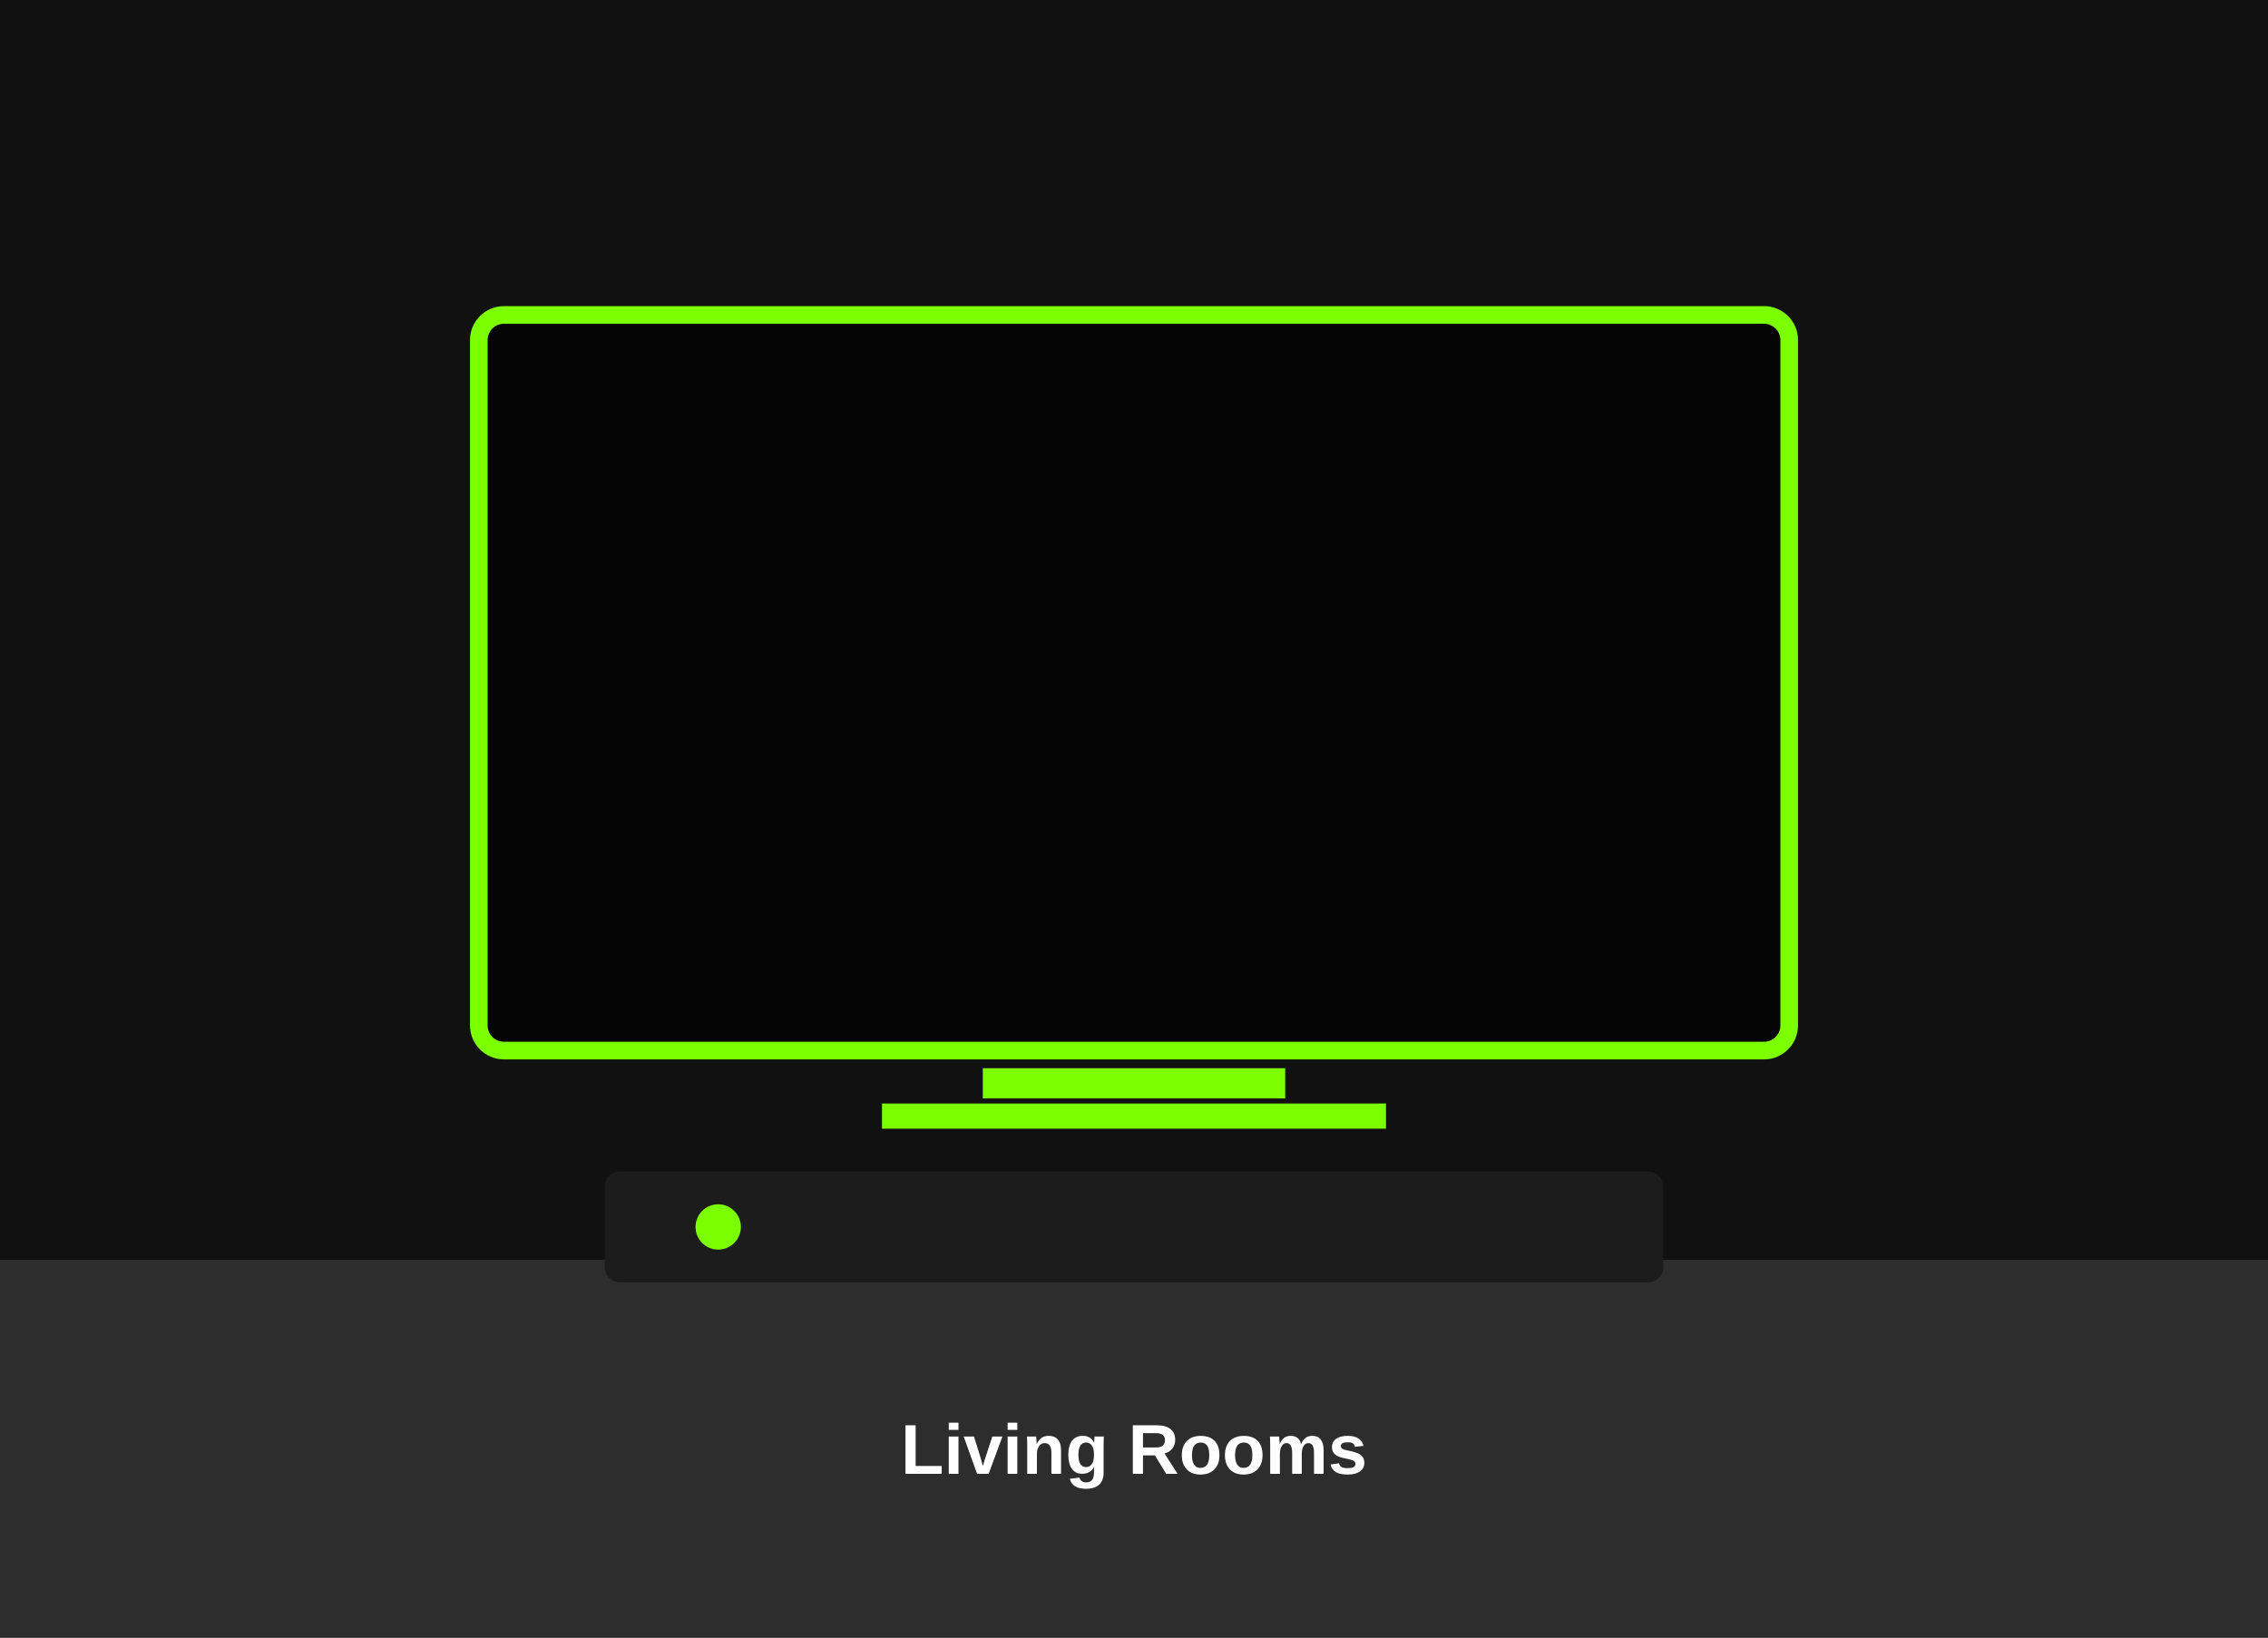
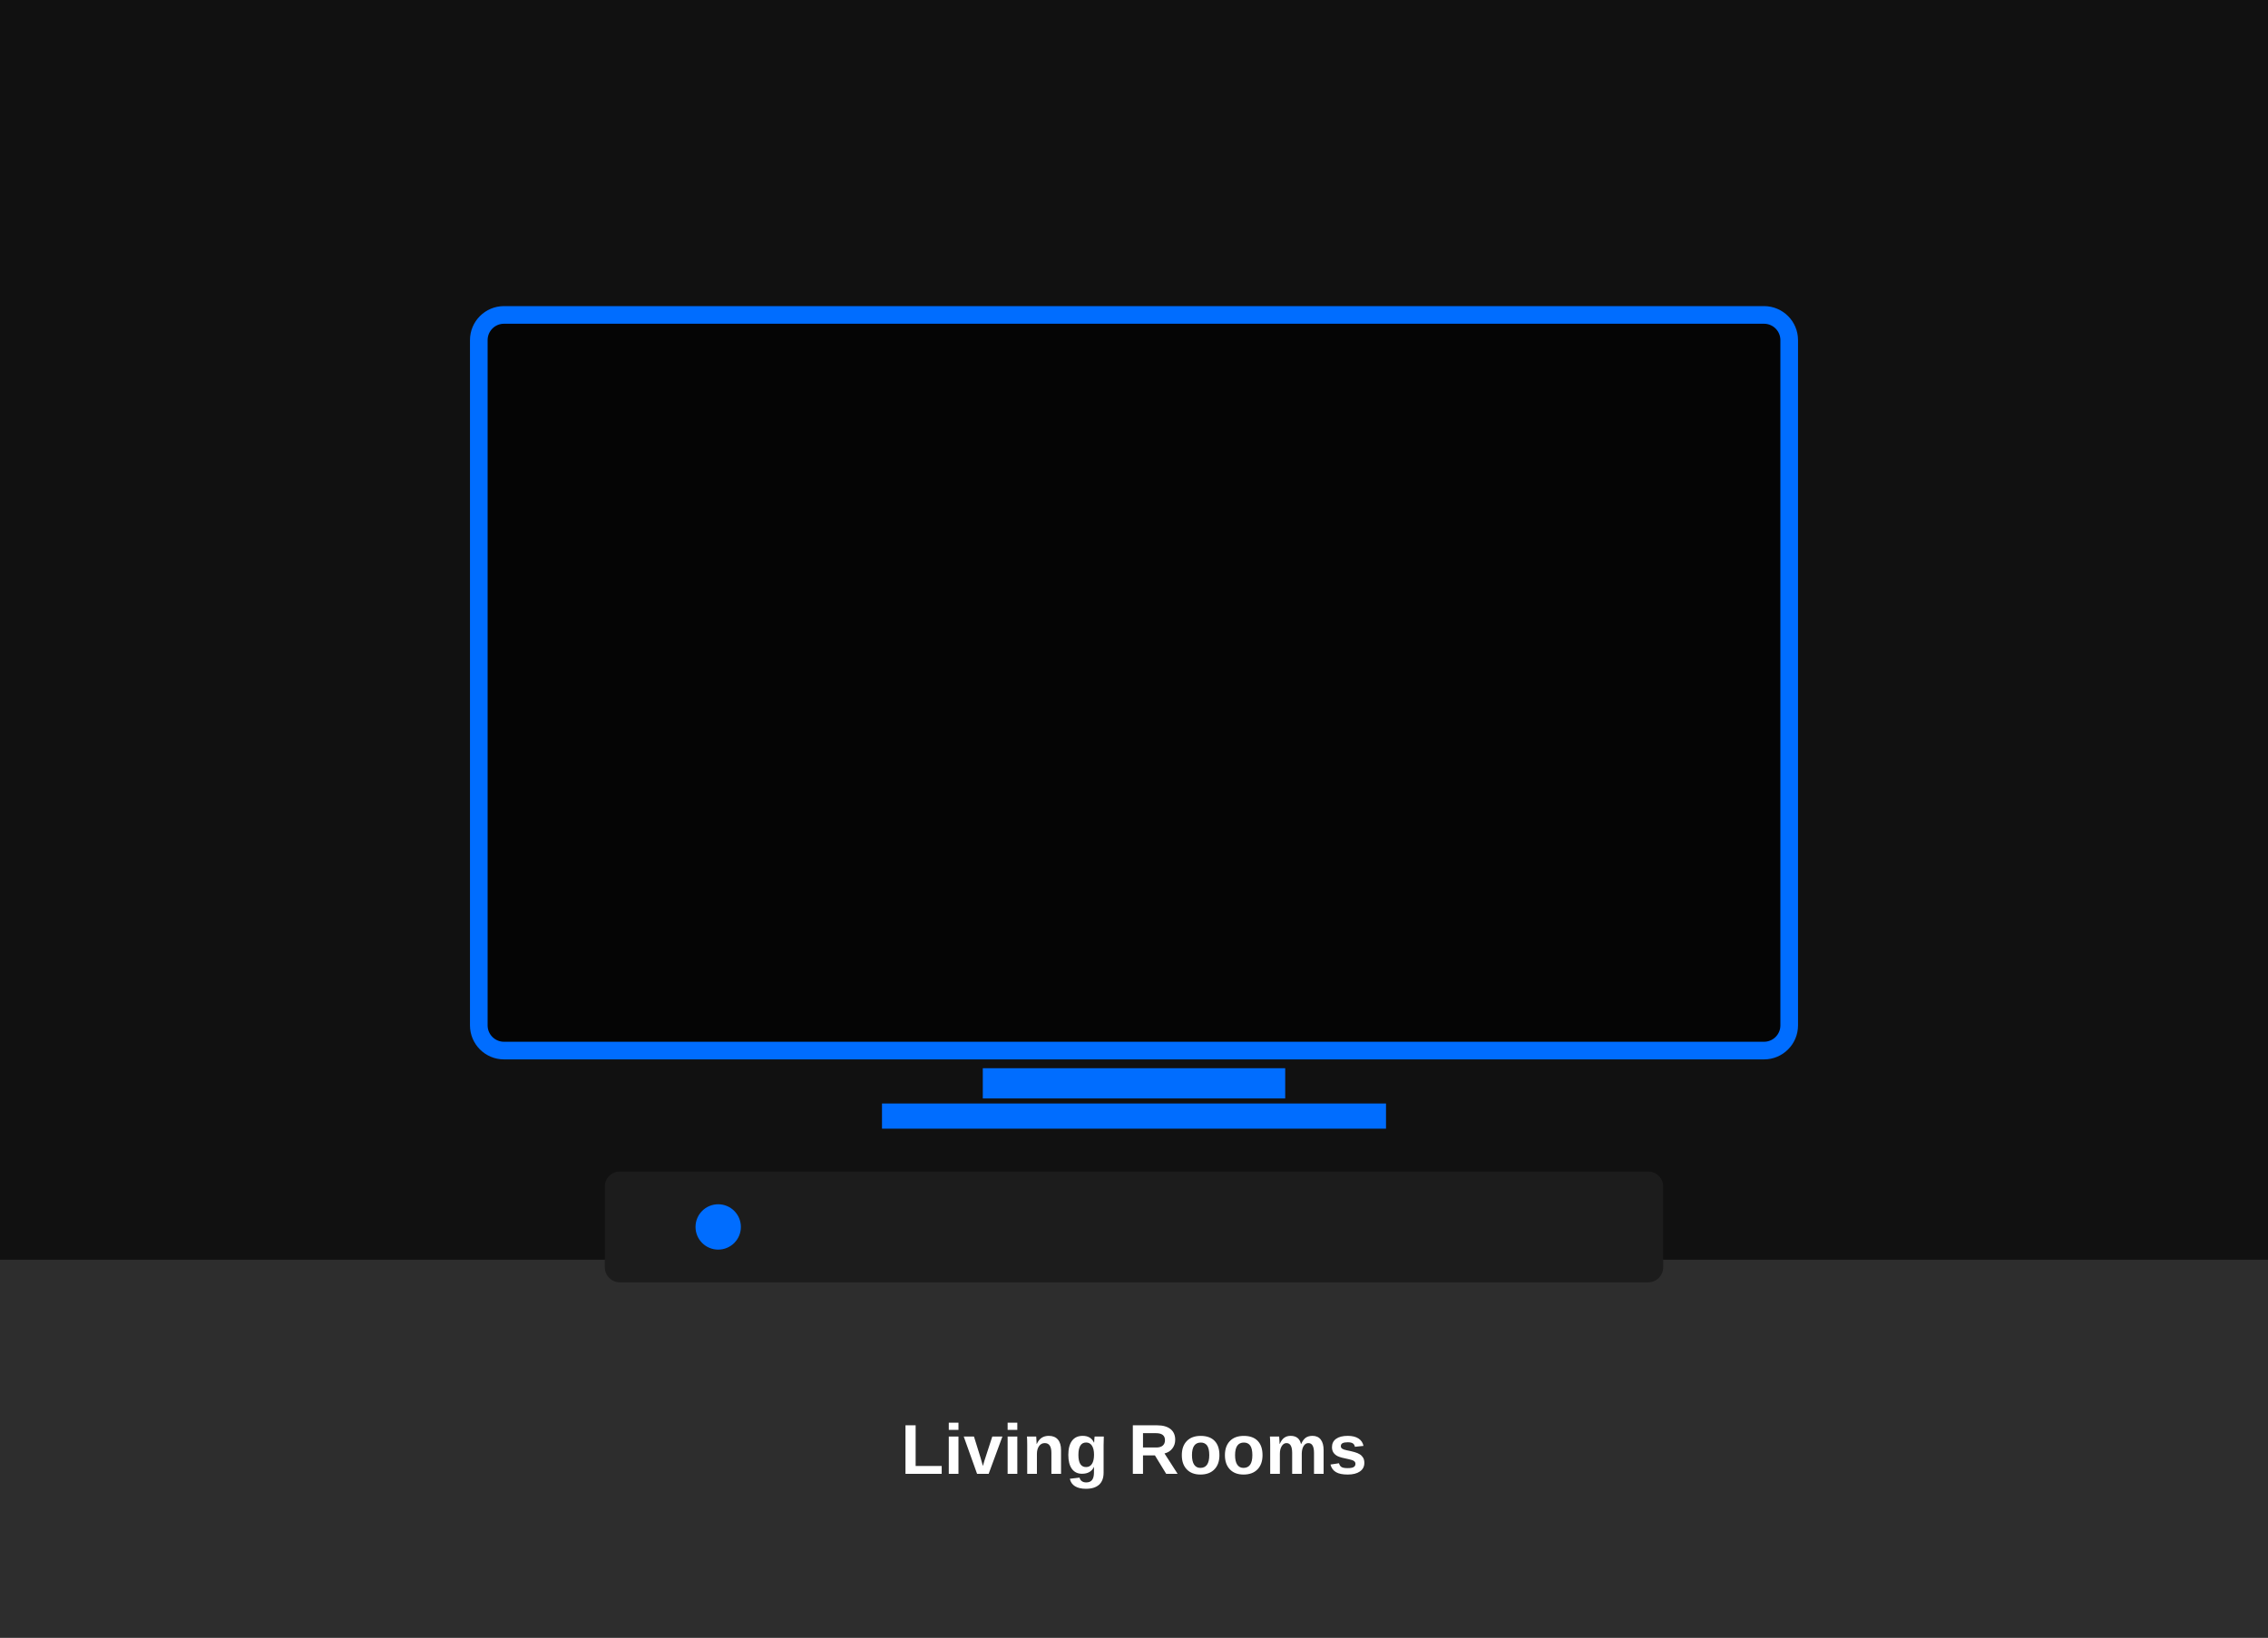
<svg xmlns="http://www.w3.org/2000/svg" viewBox="0 0 900 650" role="img" aria-label="Living room TV installation placeholder">
  <rect width="900" height="650" fill="#111" />
  <rect y="500" width="900" height="150" fill="#2D2D2D" />
-   <rect x="190" y="125" width="520" height="292" rx="10" fill="#050505" stroke="#7CFF00" stroke-width="7" />
-   <rect x="390" y="424" width="120" height="12" fill="#7CFF00" />
-   <rect x="350" y="438" width="200" height="10" fill="#7CFF00" />
+   <rect x="190" y="125" width="520" height="292" rx="10" fill="#050505" stroke="#006DFF" stroke-width="7" />
+   <rect x="390" y="424" width="120" height="12" fill="#006DFF" />
+   <rect x="350" y="438" width="200" height="10" fill="#006DFF" />
  <rect x="240" y="465" width="420" height="44" rx="6" fill="#1c1c1c" />
-   <circle cx="285" cy="487" r="9" fill="#7CFF00" />
+   <circle cx="285" cy="487" r="9" fill="#006DFF" />
  <text x="450" y="585" text-anchor="middle" font-family="Montserrat, Arial" font-size="28" font-weight="700" fill="#fff">Living Rooms</text>
</svg>
